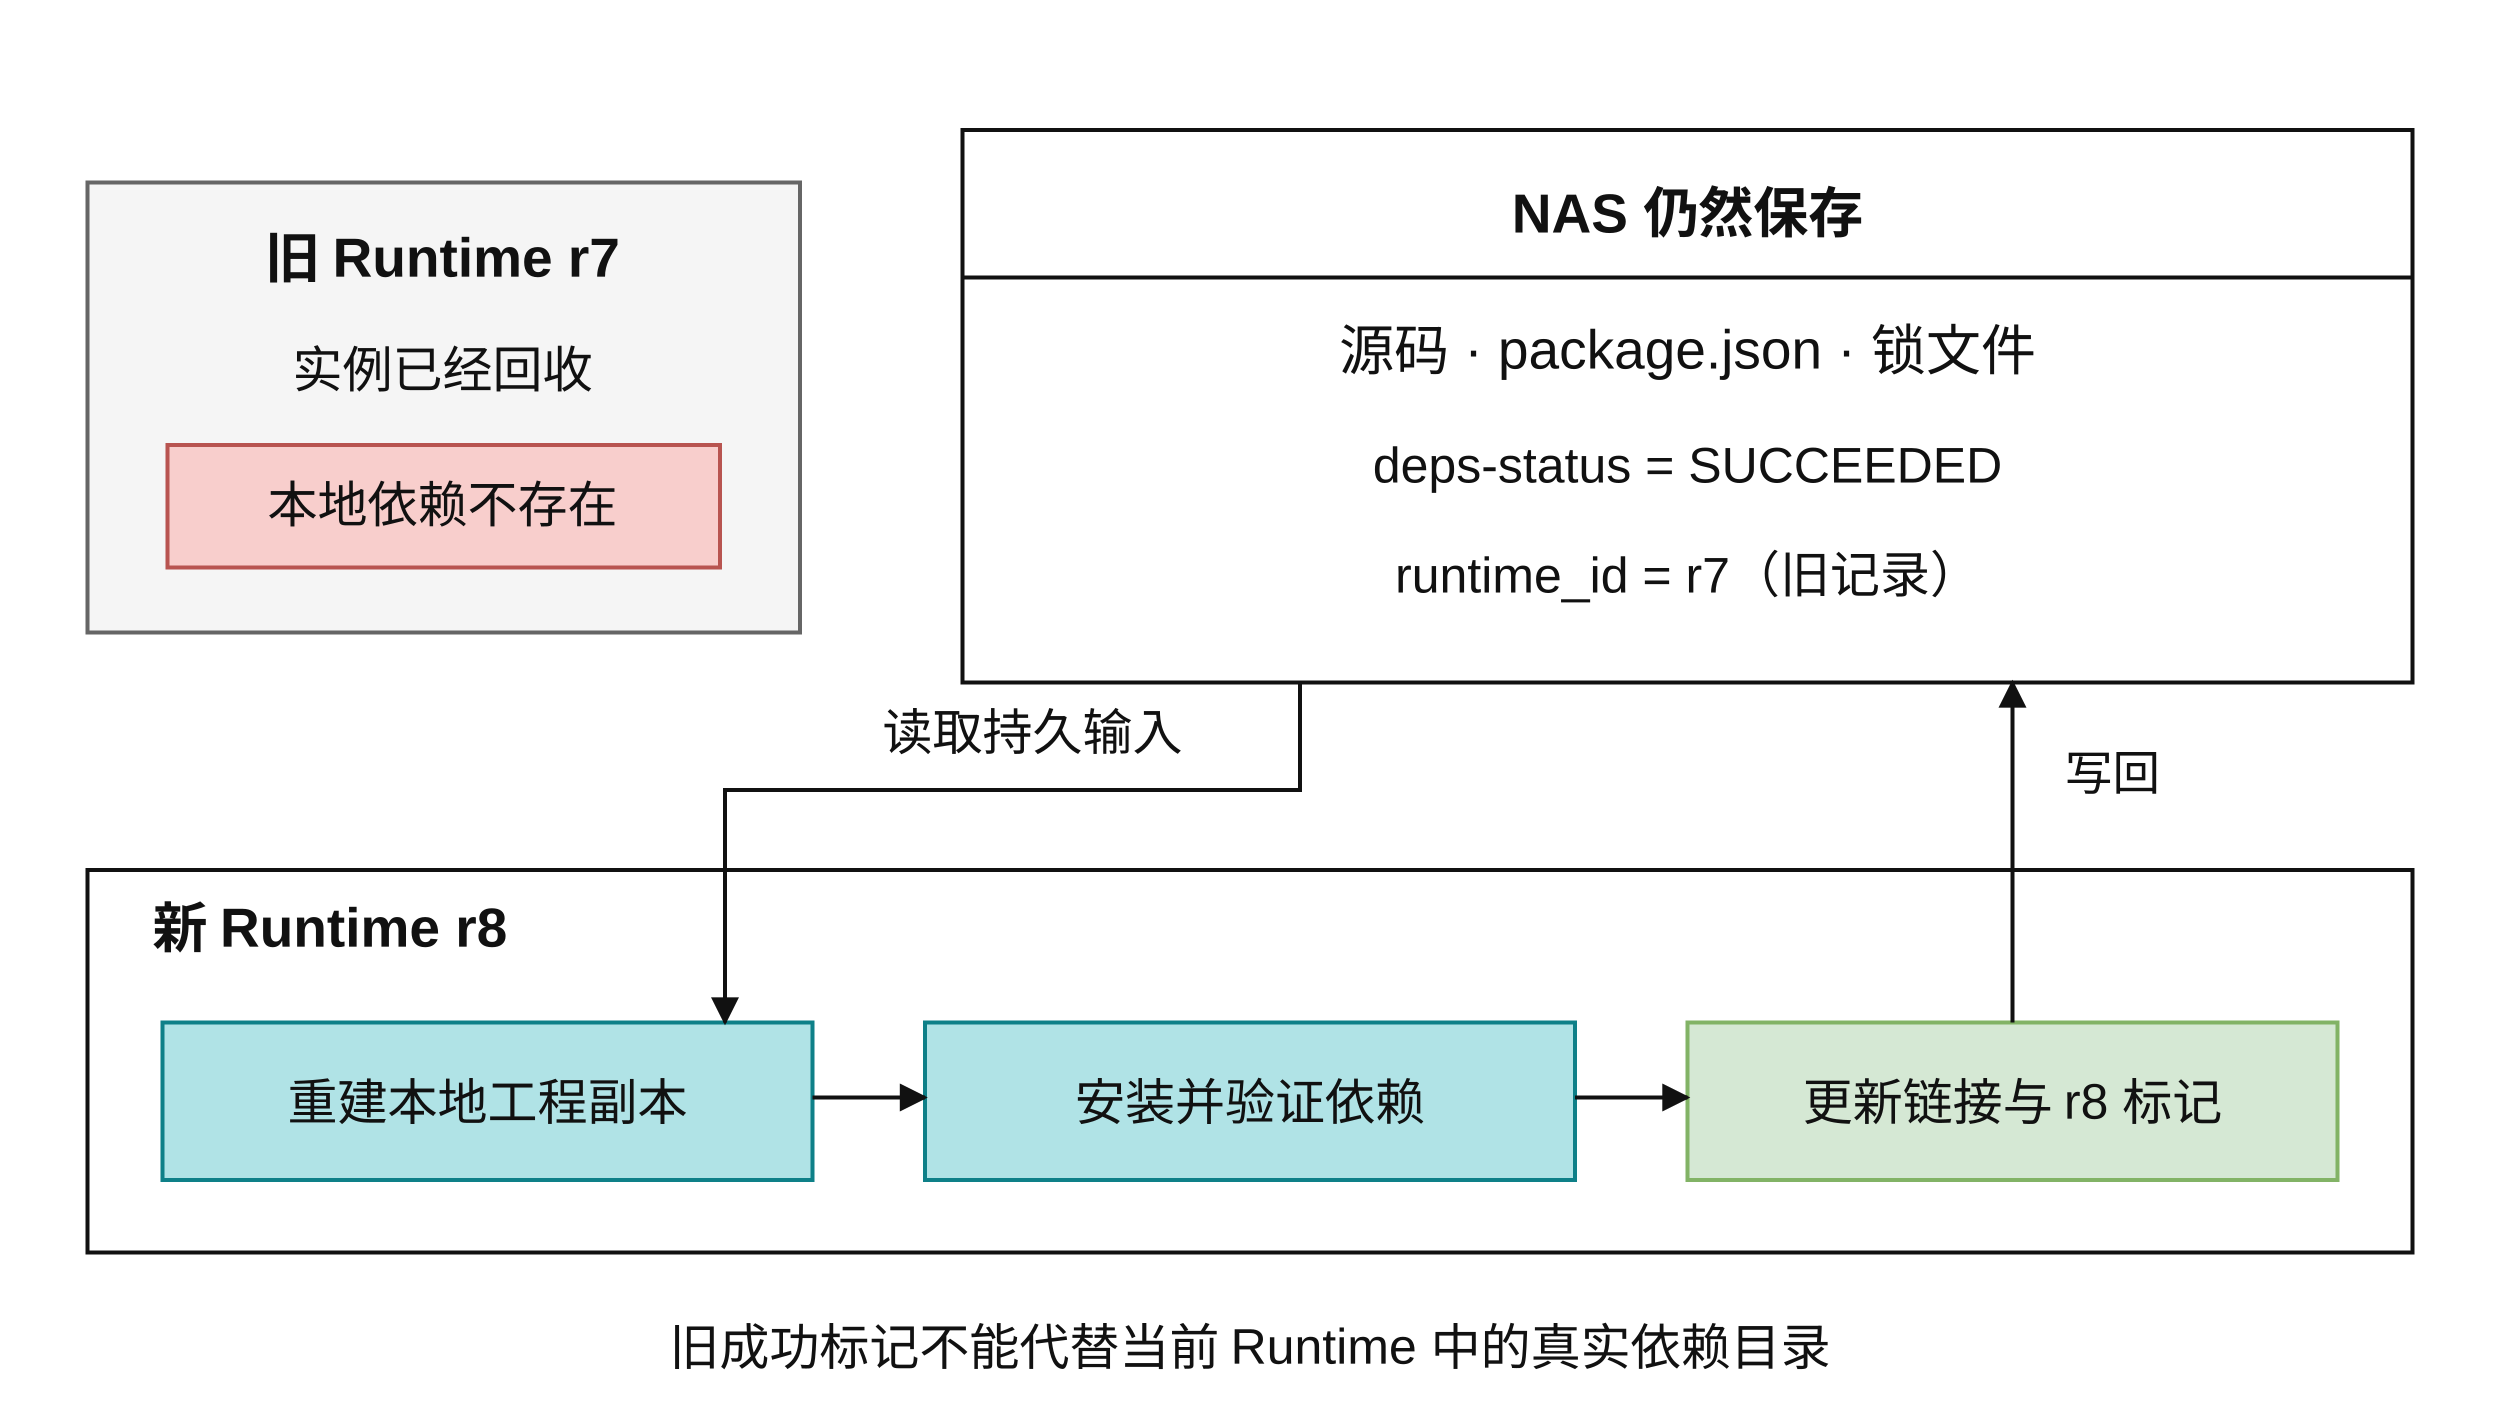
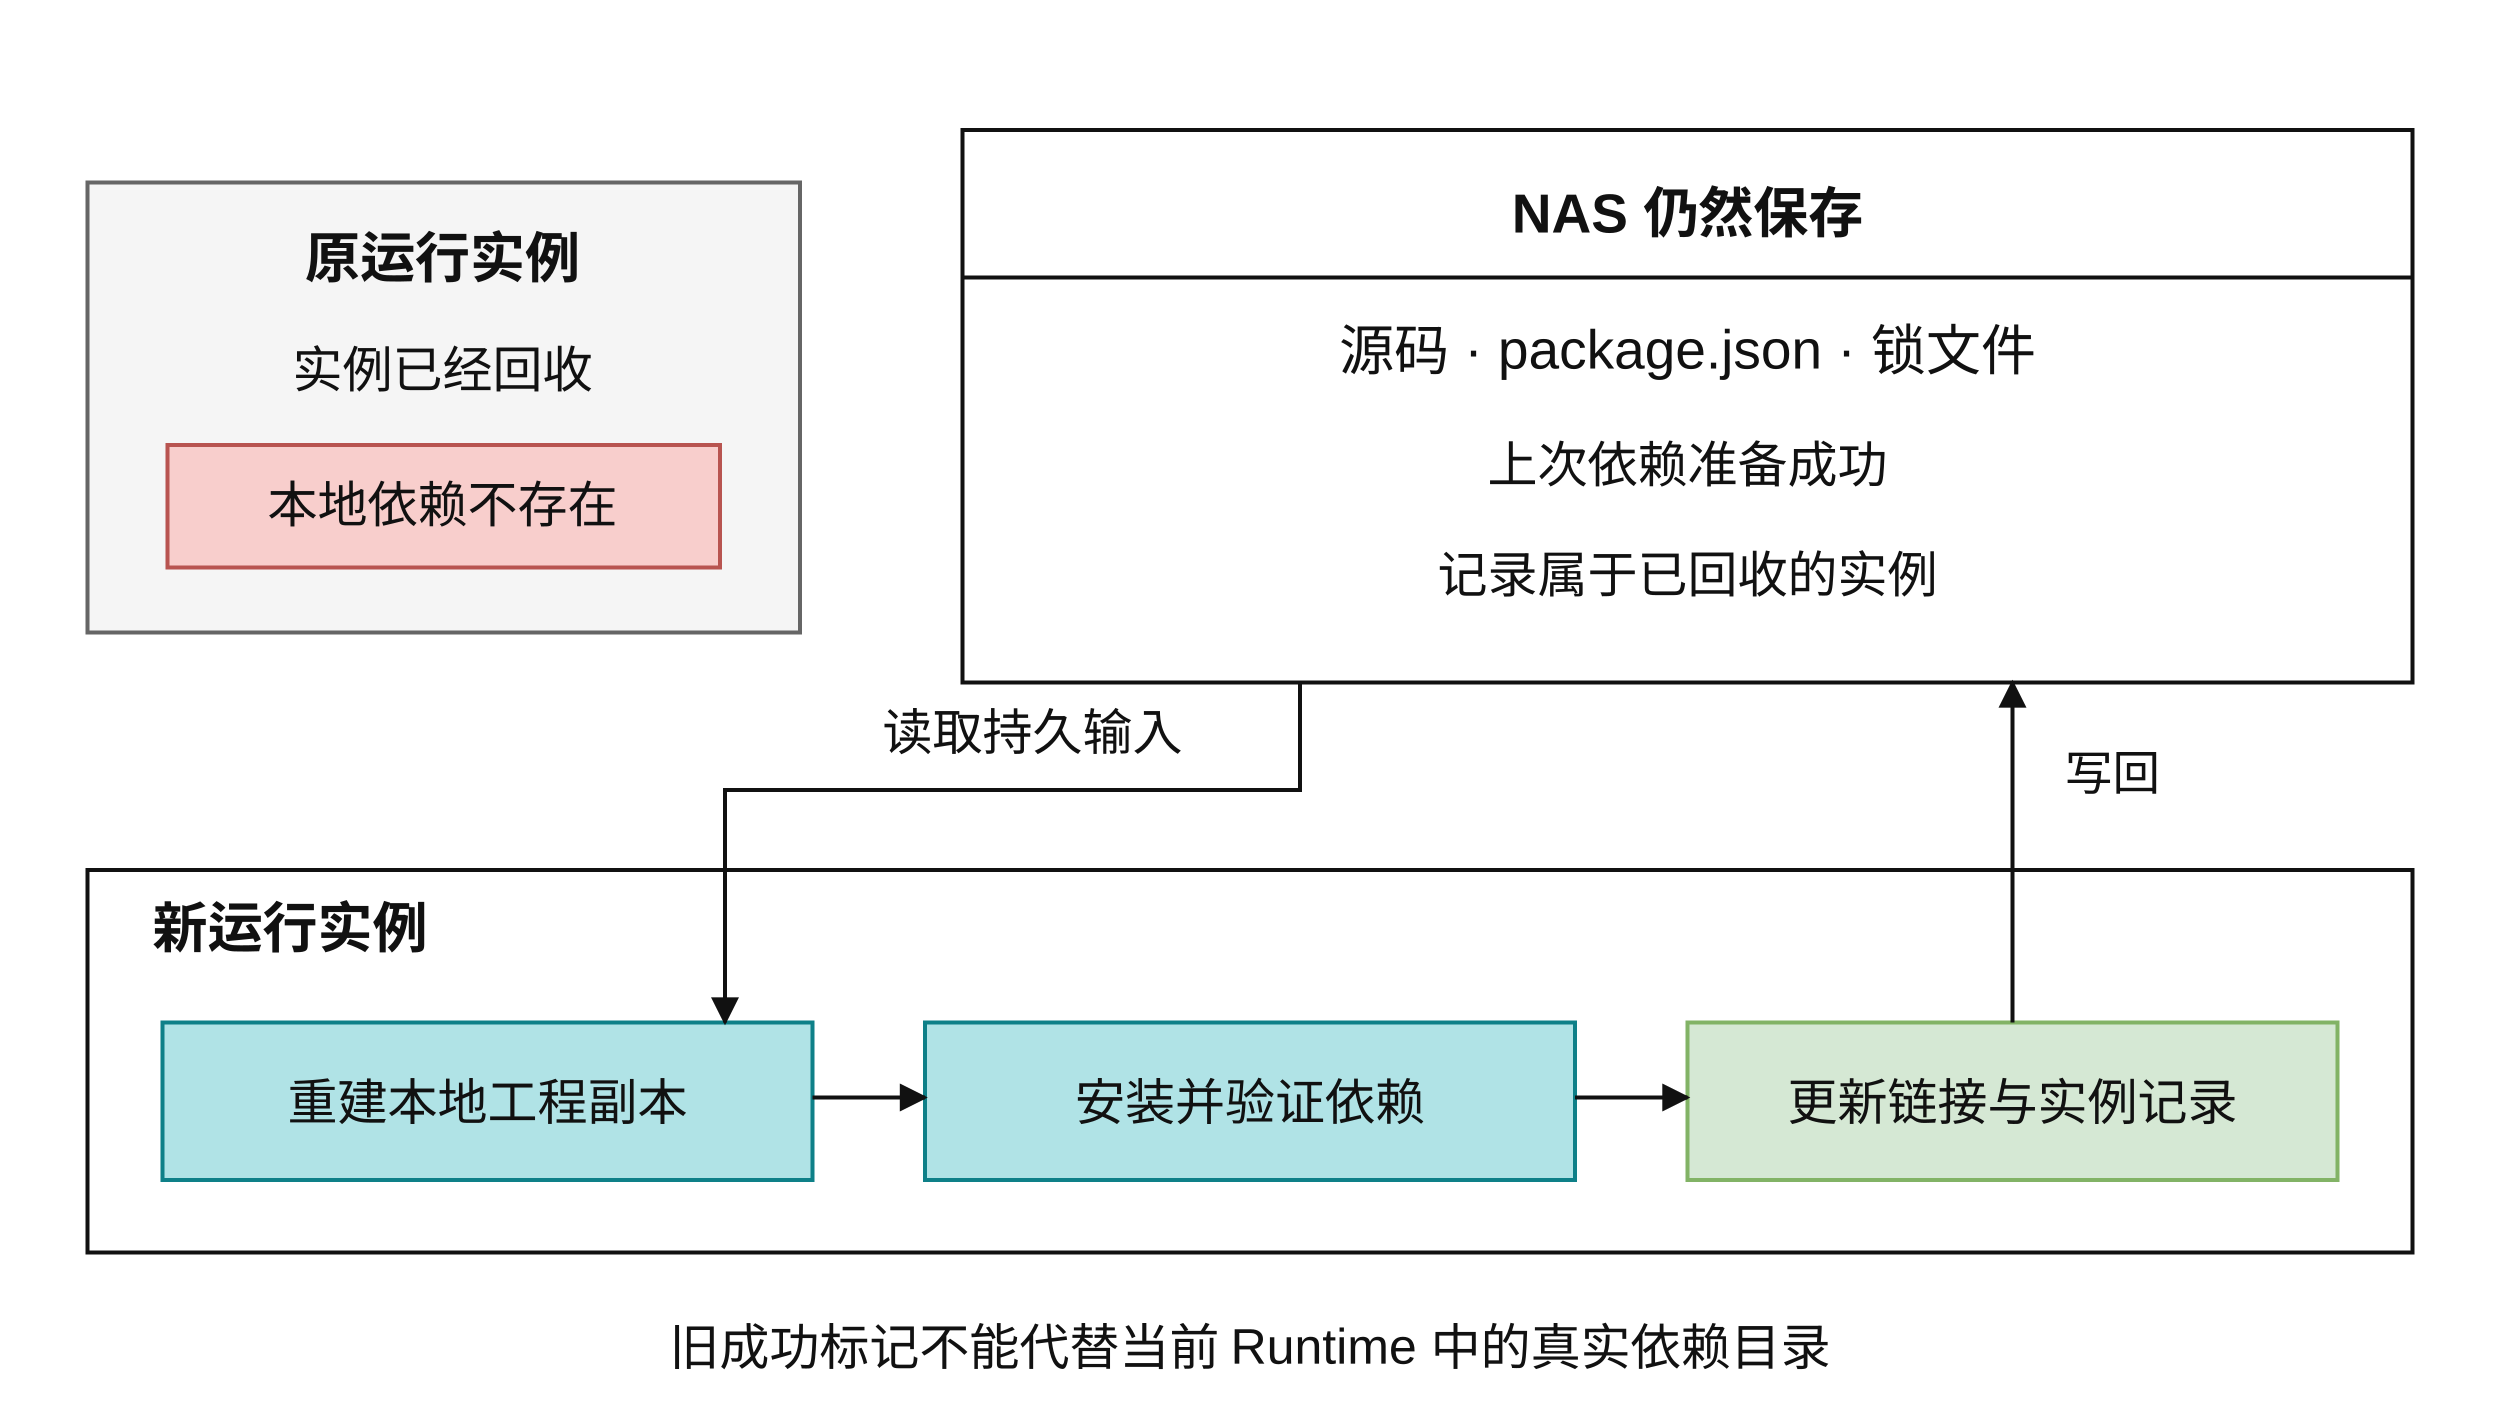
<svg xmlns="http://www.w3.org/2000/svg" width="1000" height="570" viewBox="0 0 1000 570" role="img">
  <defs>
    <marker id="arrow" viewBox="0 0 10 10" refX="9" refY="5" markerWidth="7" markerHeight="7" orient="auto-start-reverse">
      <path d="M 0 0 L 10 5 L 0 10 z" fill="#111" />
    </marker>
  </defs>
  <rect width="1000" height="570" fill="white" />
  <g font-family="Arial, Helvetica, PingFang SC, Microsoft YaHei, sans-serif" fill="#111" font-size="22">
    <rect x="35" y="73" width="285" height="180" fill="#f5f5f5" stroke="#666" stroke-width="1.6" />
-     <text x="177" y="111" font-size="22" text-anchor="middle" fill="#111" font-weight="600">旧 Runtime r7</text>
+     <text x="177" y="111" font-size="22" text-anchor="middle" fill="#111" font-weight="600">原运行实例</text>
    <text x="177" y="155" font-size="20" text-anchor="middle" fill="#111">实例已经回收</text>
    <rect x="67" y="178" width="221" height="49" fill="#f8cecc" stroke="#b85450" stroke-width="1.6" />
    <text x="177" y="209" font-size="20" text-anchor="middle" fill="#111">本地依赖不存在</text>
    <rect x="385" y="52" width="580" height="221" fill="#ffffff" stroke="#111" stroke-width="1.6" />
    <text x="675" y="93" font-size="22" text-anchor="middle" fill="#111" font-weight="600">NAS 仍然保存</text>
    <path d="M 385 111 H 965" fill="none" stroke="#111" stroke-width="1.6" />
    <text x="675" y="148" font-size="22" text-anchor="middle" fill="#111">源码 · package.json · 锁文件</text>
-     <text x="675" y="193" font-size="20" text-anchor="middle" fill="#111">deps-status = SUCCEEDED</text>
-     <text x="675" y="237" font-size="20" text-anchor="middle" fill="#111">runtime_id = r7（旧记录）</text>
+     <text x="675" y="193" font-size="20" text-anchor="middle" fill="#111">上次依赖准备成功</text>
+     <text x="675" y="237" font-size="20" text-anchor="middle" fill="#111">记录属于已回收的实例</text>
    <rect x="35" y="348" width="930" height="153" fill="#ffffff" stroke="#111" stroke-width="1.6" />
-     <text x="61" y="379" font-size="22" text-anchor="start" fill="#111" font-weight="600">新 Runtime r8</text>
+     <text x="61" y="379" font-size="22" text-anchor="start" fill="#111" font-weight="600">新运行实例</text>
    <rect x="65" y="409" width="260" height="63" fill="#b0e3e6" stroke="#0e8088" stroke-width="1.6" />
    <text x="195" y="448" font-size="20" text-anchor="middle" fill="#111">重建本地工程副本</text>
    <rect x="370" y="409" width="260" height="63" fill="#b0e3e6" stroke="#0e8088" stroke-width="1.6" />
    <text x="500" y="448" font-size="20" text-anchor="middle" fill="#111">安装并验证依赖</text>
    <rect x="675" y="409" width="260" height="63" fill="#d5e8d4" stroke="#82b366" stroke-width="1.6" />
-     <text x="805" y="448" font-size="20" text-anchor="middle" fill="#111">更新链接与 r8 标记</text>
+     <text x="805" y="448" font-size="20" text-anchor="middle" fill="#111">更新链接与实例记录</text>
    <path d="M 325 439 H 370" fill="none" stroke="#111" stroke-width="1.6" marker-end="url(#arrow)" />
    <path d="M 630 439 H 675" fill="none" stroke="#111" stroke-width="1.6" marker-end="url(#arrow)" />
    <path d="M 520 273 V 316 H 290 V 409" fill="none" stroke="#111" stroke-width="1.6" marker-end="url(#arrow)" />
    <text x="413" y="300" font-size="20" text-anchor="middle" fill="#111">读取持久输入</text>
    <path d="M 805 409 V 273" fill="none" stroke="#111" stroke-width="1.6" marker-end="url(#arrow)" />
    <text x="845" y="316" font-size="19" text-anchor="middle" fill="#111">写回</text>
    <text x="500" y="546" font-size="20" text-anchor="middle" fill="#111">旧成功标记不能代替当前 Runtime 中的真实依赖目录</text>
  </g>
</svg>
